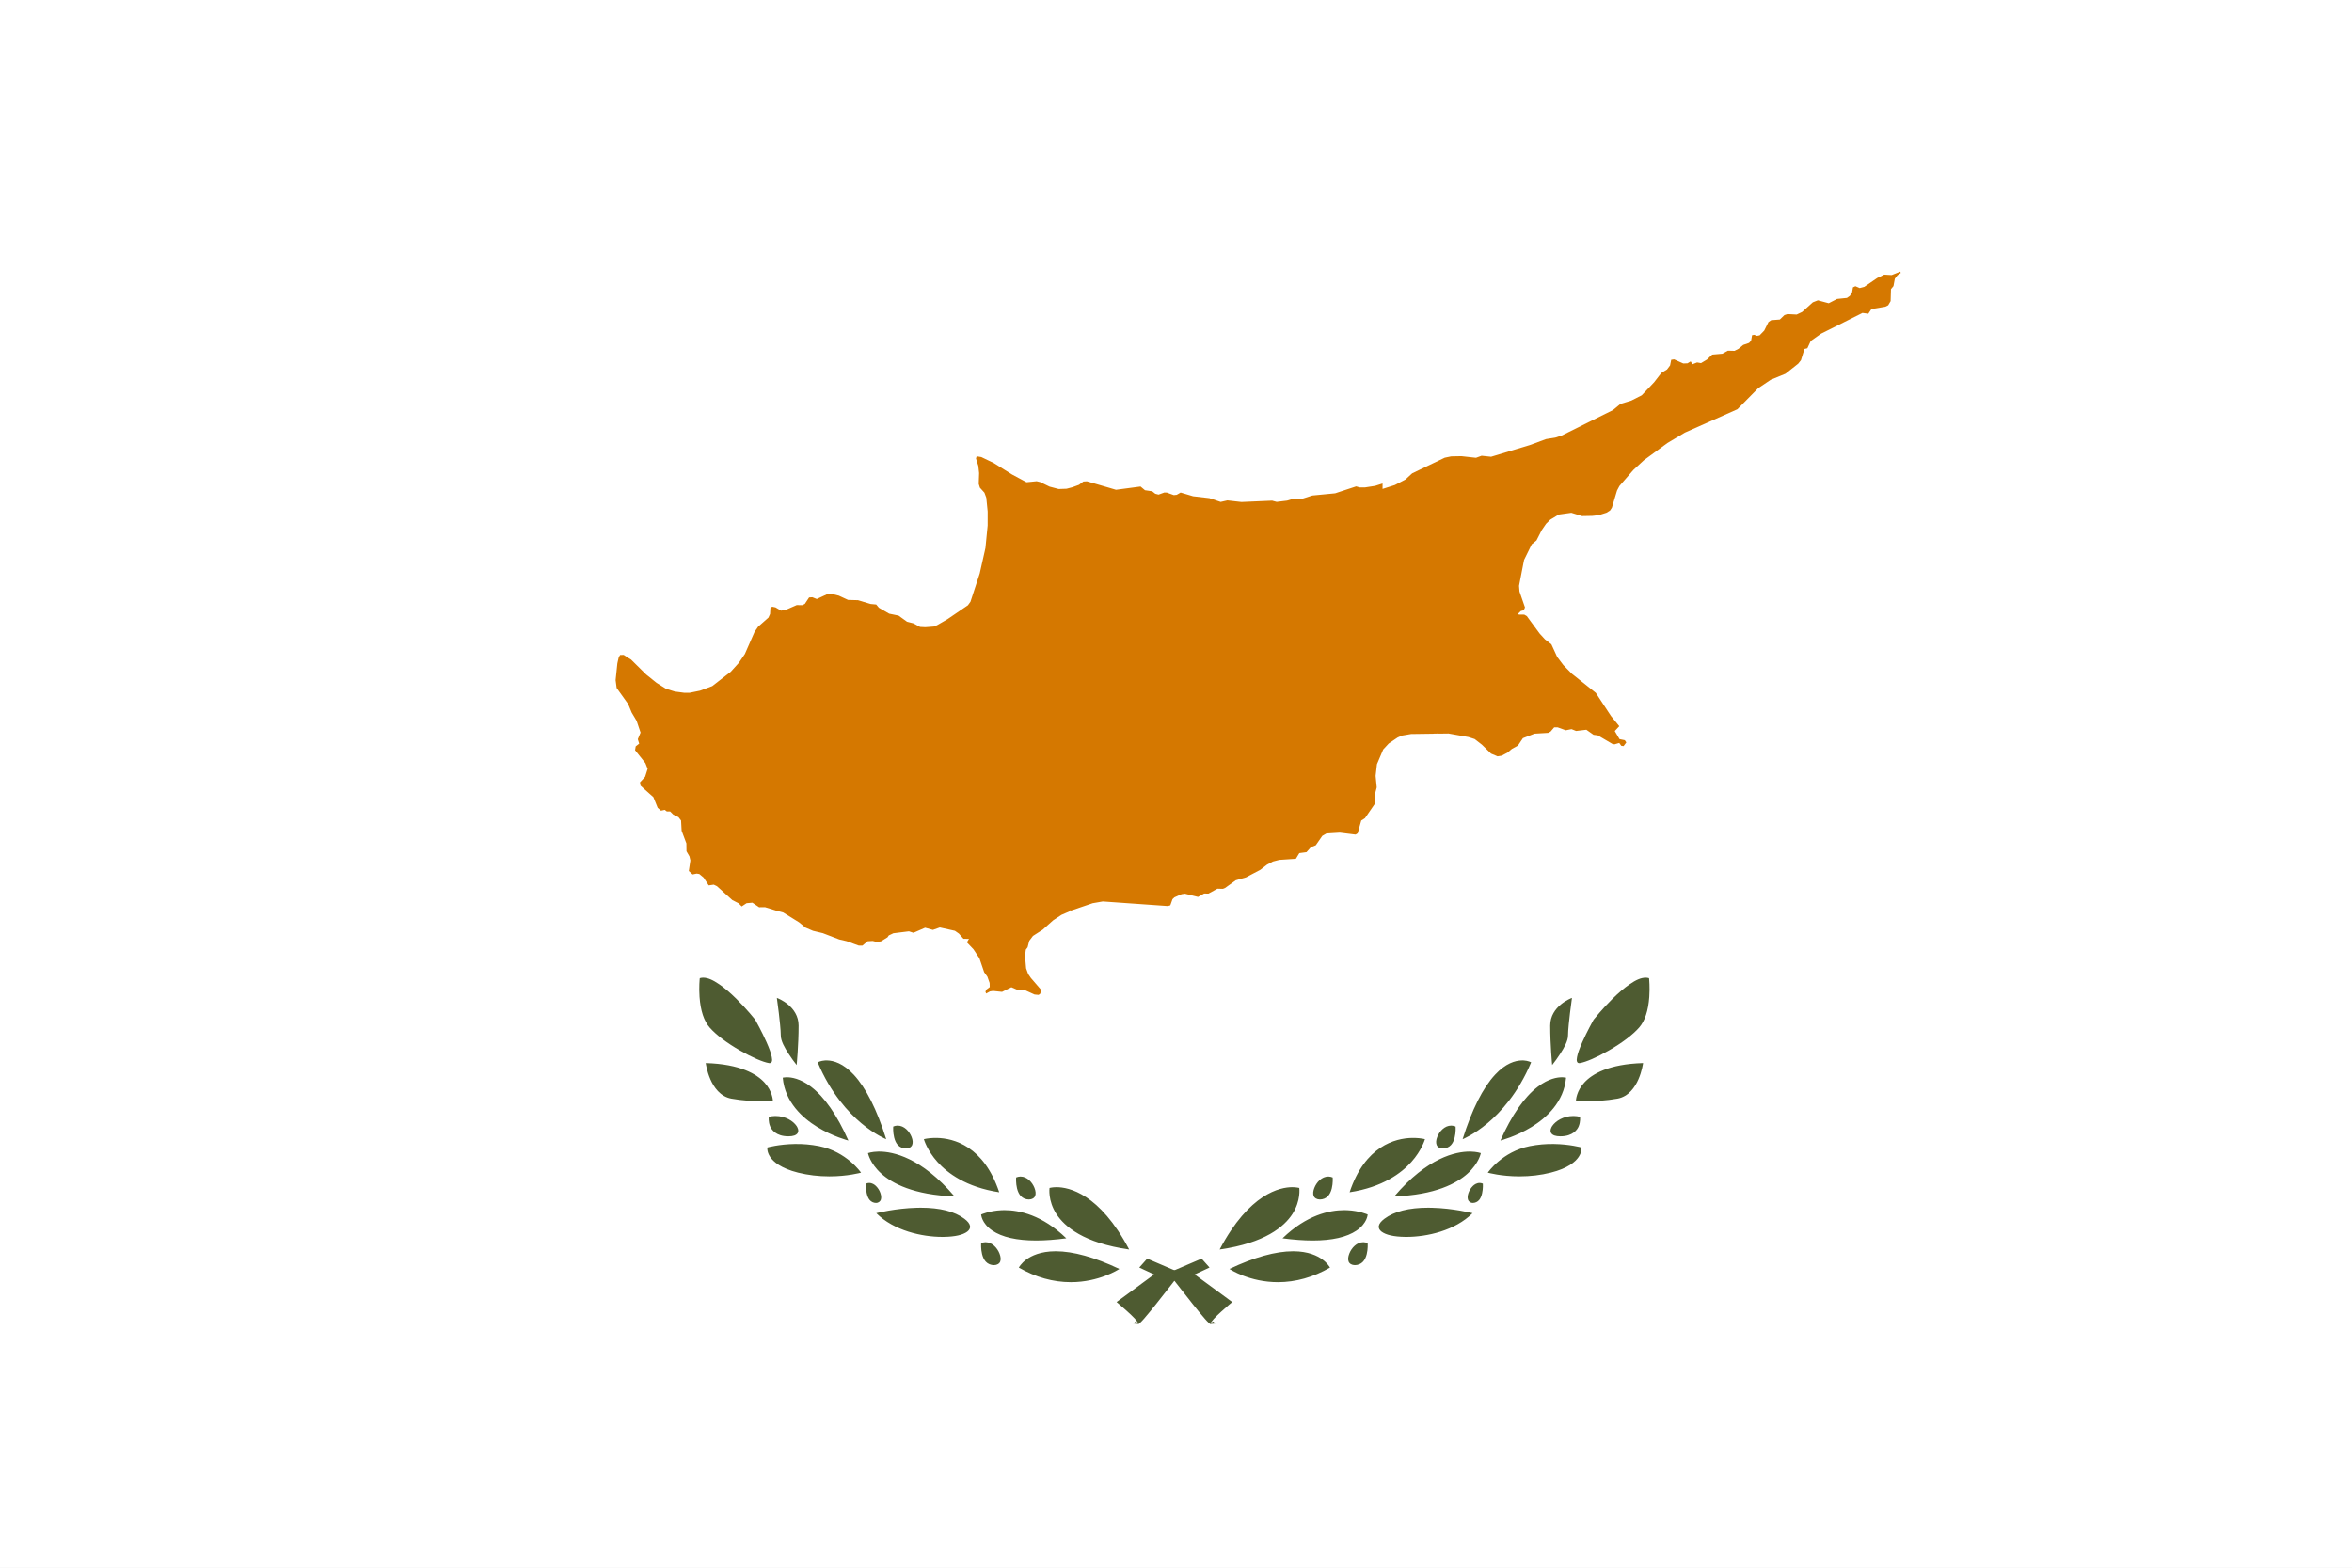
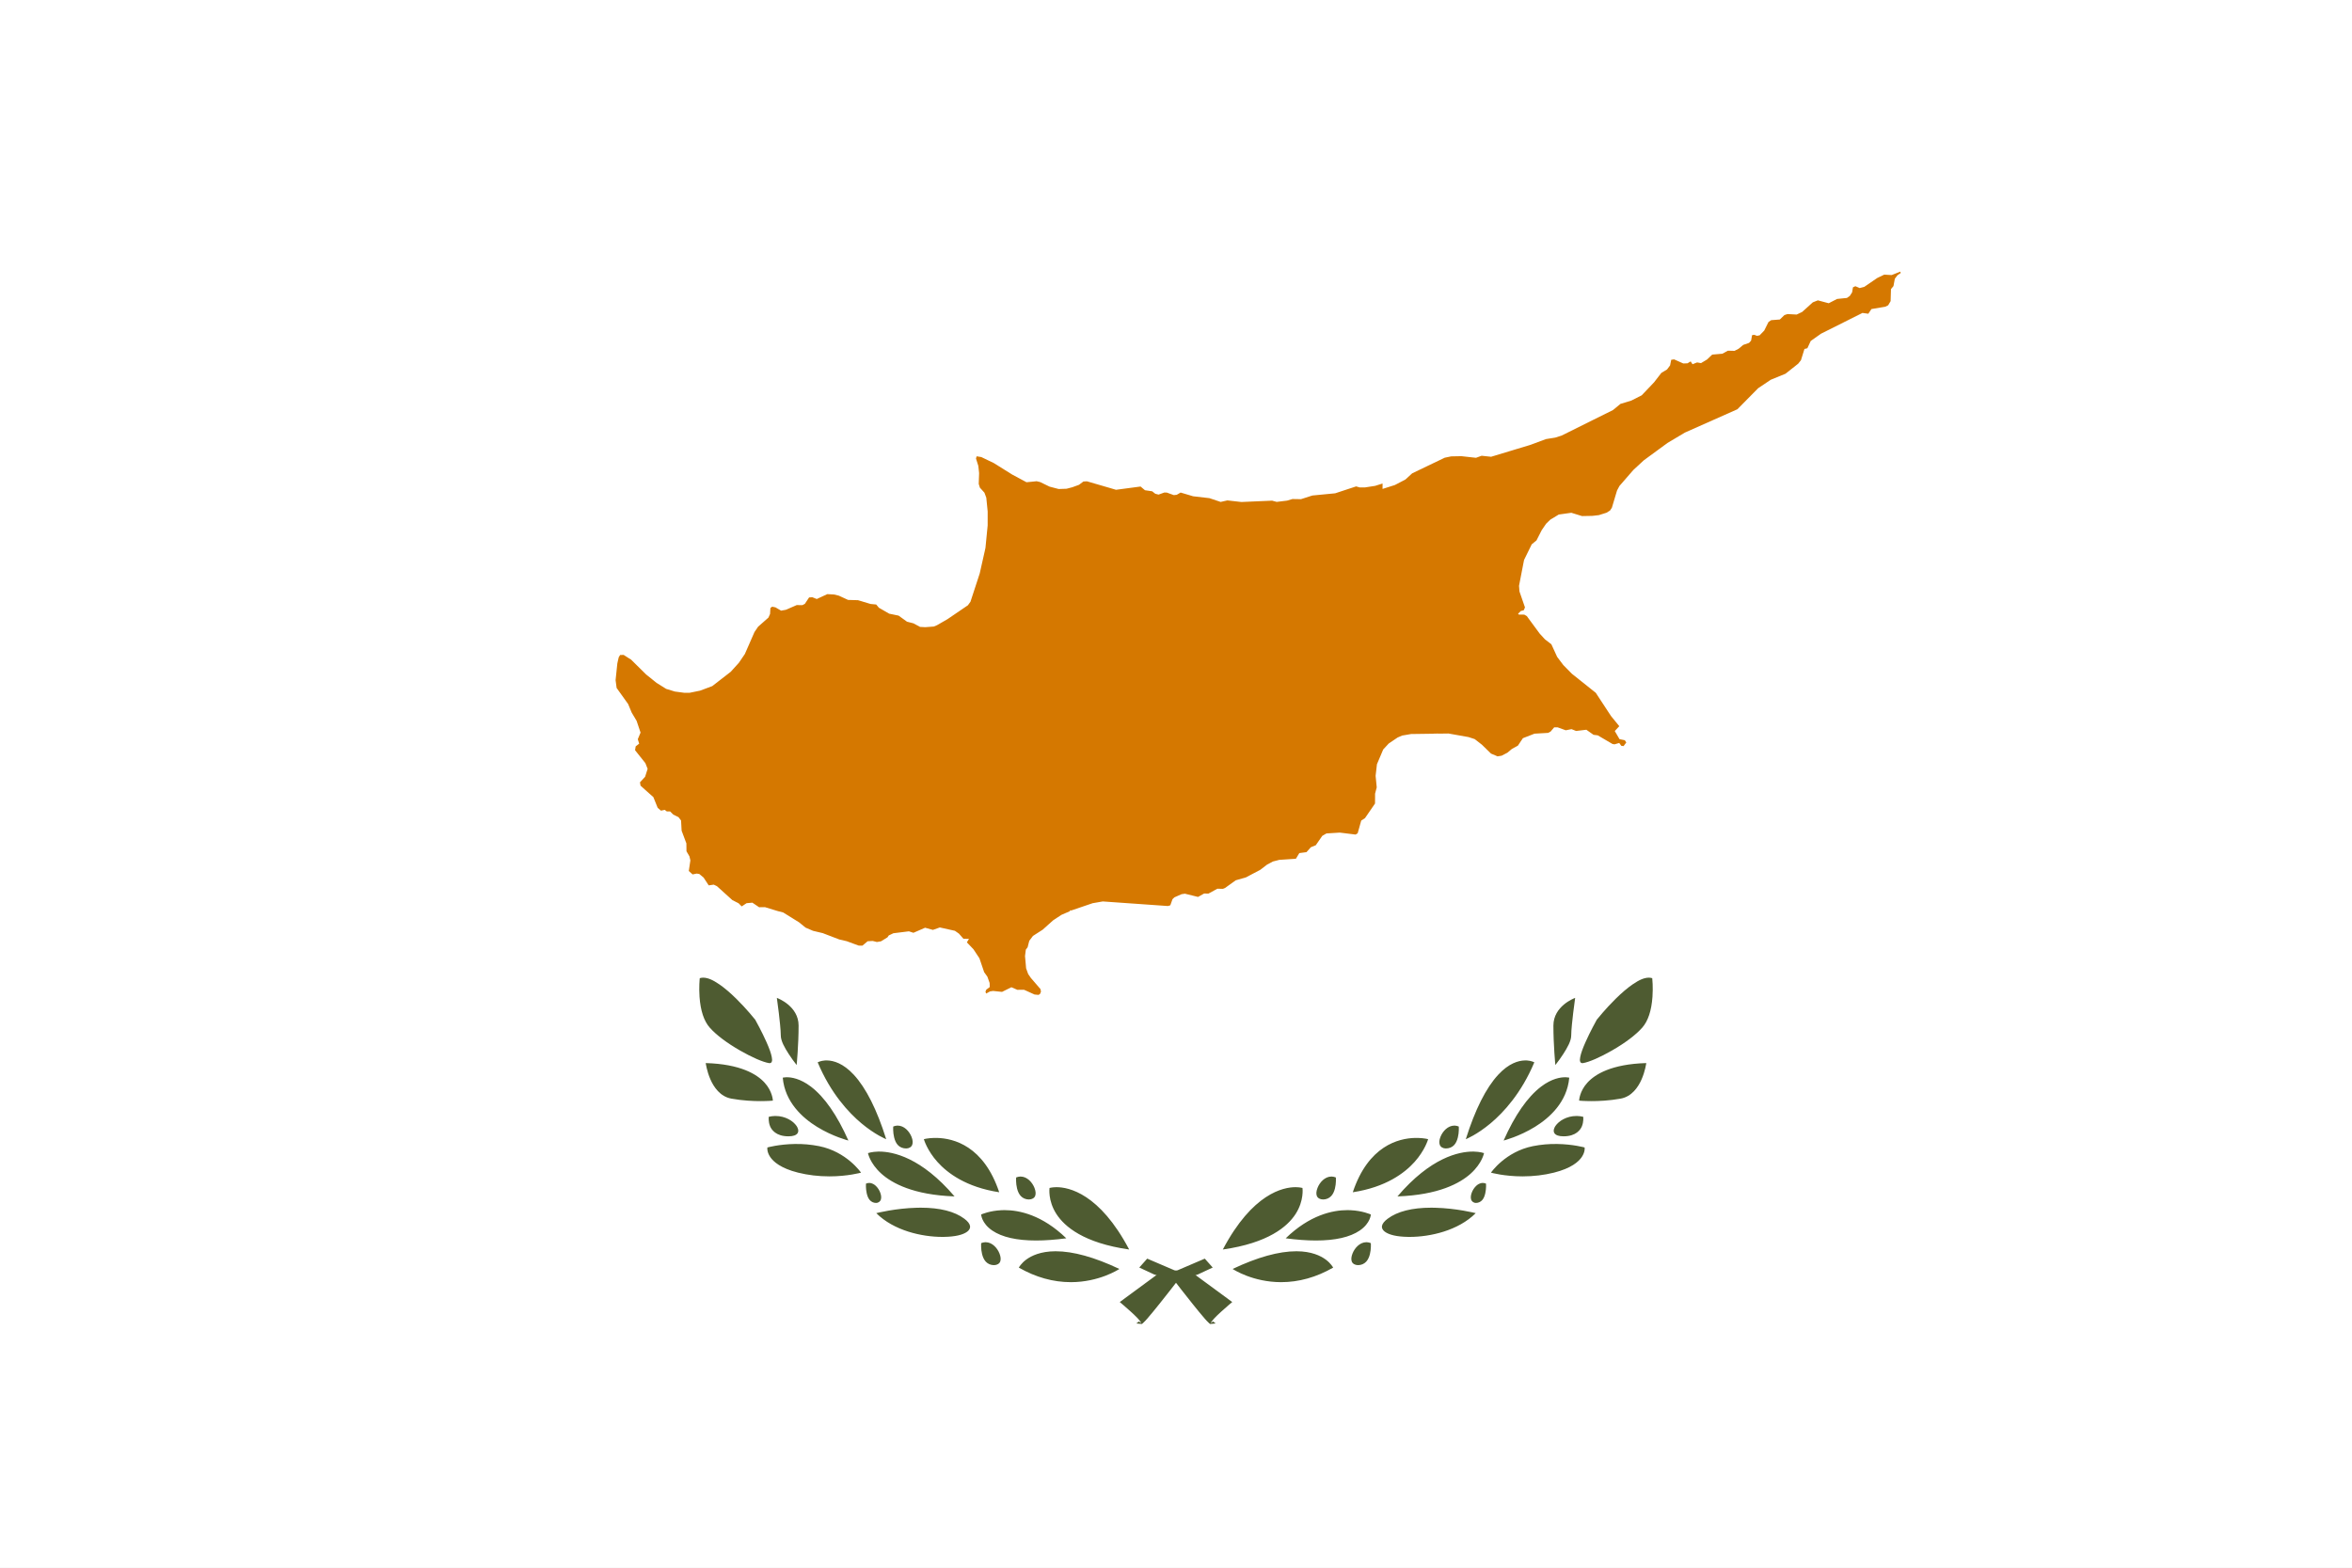
<svg xmlns="http://www.w3.org/2000/svg" xmlns:xlink="http://www.w3.org/1999/xlink" width="900" height="600">
  <path fill="#fff" d="M0 0h900v600H0z" />
-   <path d="M463.102 506.74a1.018 1.018 0 0 1-.347-.244l-.125-.117a21.368 21.368 0 0 1-1.582-1.643c-1.332-1.513-3.12-3.728-4.69-5.685a507.95 507.95 0 0 1-6.174-7.858l-.793-1.032-7.767-2.395-5.671-2.644 3.03-3.406 10.408 4.456 7.767 1.594 14.363 10.564-.011.009c-.03.024-2.09 1.738-4.136 3.599-.913.83-2.064 1.896-2.877 2.783-.375.408-.705.813-.93 1.14a2.554 2.554 0 0 0-.252.47l.892-.554.967.752-1.968.184-.09.02zm-53.34-16.02c-6.777 0-13.471-1.873-19.895-5.566l-.007-.004.003-.008s.84-1.601 2.878-3.096c1.94-1.425 5.442-3.128 11.1-3.15h.117c6.7 0 14.9 2.278 24.373 6.77-.32.213-7.756 5.055-18.566 5.055l.01.01zm-29.37-6.51c-1.253 0-2.38-.473-3.17-1.332-.65-.706-1.114-1.646-1.422-2.878-.504-2.018-.365-4.025-.351-4.217a4.349 4.349 0 0 1 1.562-.354l.112-.002c2.51 0 4.49 2.178 5.338 4.337.48 1.227.574 2.259.274 3.067-.3.81-1.24 1.37-2.34 1.37zm51.68-5.99c-17.36-2.478-24.717-8.754-27.833-13.582-3.323-5.15-2.641-9.912-2.634-9.96l.003-.014.013-.004c.005 0 1.06-.285 2.658-.293 4.618 0 16.43 2.323 27.798 23.842l.007.014-.02-.01zm-35.58-3.44c-7.416 0-13.062-1.28-16.782-3.803-2.138-1.45-3.184-3.043-3.686-4.125-.47-1.014-.577-1.856-.594-2.023.196-.09 3.232-1.438 7.765-1.65.383-.018.769-.03 1.174-.03 5.732 0 14.448 1.87 23.646 10.78l.009.009h-.011c-4.2.55-8.08.84-11.53.84zm-35.91-1.38c-7.82 0-18.563-2.387-25.263-9.086l-.007-.008.02-.005c.07-.018 7.342-1.863 15.523-2.062.488-.012.979-.02 1.475-.02 7.332 0 12.944 1.423 16.682 4.226 1.305.979 2.018 1.89 2.178 2.783.134.746-.26 1.55-1.056 2.15-1.683 1.27-4.692 1.949-8.945 2.017l-.6.02zm-25.34-13a3.206 3.206 0 0 1-2.48-1.166c-.505-.614-.857-1.416-1.107-2.522-.418-1.848-.292-3.656-.291-3.674v-.018a2.994 2.994 0 0 1 1.218-.275h.003c1.157 0 2.039.63 2.589 1.158a6.964 6.964 0 0 1 1.688 2.645c.365 1.03.424 1.892.18 2.635-.2.59-.88 1.21-1.8 1.21zm58.53-1.32c-1.253 0-2.38-.473-3.17-1.332-.65-.706-1.114-1.646-1.422-2.878-.504-2.018-.365-4.025-.351-4.217a4.349 4.349 0 0 1 1.562-.354l.112-.002c2.51 0 4.49 2.178 5.338 4.337.48 1.227.574 2.259.274 3.067-.3.82-1.25 1.37-2.34 1.37zm-28.51-1.18c-15.737-.553-23.904-5.026-27.984-8.682-2.297-2.058-3.574-4.098-4.24-5.447-.628-1.274-.866-2.25-.908-2.438l.02-.01c.004 0 1.49-.531 3.886-.578l.368-.004c5.307 0 16.11 2.229 28.852 17.153v.01zm17.09-1.59c-12.661-1.927-19.834-7.362-23.622-11.584-3.971-4.425-5.16-8.546-5.213-8.738.023-.007 1.57-.41 3.9-.47a17.83 17.83 0 0 1 1.077 0c6.368.14 17.934 3.024 23.855 20.786h.01zm-65-6.08c-4.15 0-8.174-.48-11.962-1.426-6.63-1.658-9.473-4.19-10.691-6.021-.692-1.04-.943-1.952-1.031-2.534a4.268 4.268 0 0 1-.031-1.073l.03-.011c.018-.004 4.4-1.235 10.465-1.328a43.783 43.783 0 0 1 9.289.824c10.536 2.107 16 10.06 16.053 10.14l.005.009-.013.003c-.06.01-5.08 1.42-12.12 1.42zm29.39-10.68c-1.27 0-2.395-.462-3.172-1.303-.64-.691-1.104-1.643-1.42-2.908-.506-2.015-.365-4.002-.351-4.185a4.349 4.349 0 0 1 1.562-.354l.112-.002c2.506 0 4.488 2.179 5.339 4.338.468 1.188.55 2.208.243 3.034-.31.84-1.22 1.38-2.31 1.38zm-22.1-3.03c-.095-.022-5.977-1.535-11.967-5.224-5.544-3.413-12.326-9.45-13.153-18.83v-.005l.014-.004s.516-.125 1.278-.154a8.82 8.82 0 0 1 .334-.006c1.656 0 5.046.466 9.147 3.584 5.22 3.98 10.04 10.92 14.35 20.65zm14.43-.53c-.037-.014-4.23-1.692-9.47-6.083-4.881-4.092-11.745-11.46-16.715-23.33.003-.001 1.142-.608 2.886-.718.1-.007.203-.01.306-.01.15 0 .305.006.463.01 2.41.068 6.083 1.07 10.154 5.463 4.676 5.047 8.85 13.34 12.404 24.65l.01.033-.03-.01zm-37.39-1.09c-4.821 0-6.471-2.614-6.957-3.74-.798-1.848-.556-3.688-.554-3.706l.003-.02c.78-.195 1.605-.303 2.398-.314l.165-.001c3.799 0 6.798 1.929 8.084 3.84.255.38 1.037 1.695.39 2.722-.52.81-1.7 1.22-3.53 1.22zm-10.68-13.47c-2.692 0-6.811-.164-11.141-.951-4.294-.781-6.728-4.432-8.013-7.356-1.4-3.185-1.794-6.223-1.798-6.254h.012c13.282.39 19.555 4.27 22.478 7.457 3.018 3.29 3.197 6.706 3.206 6.922h-.01c-.02 0-1.89.18-4.74.18zm13.83-13.82a53.416 53.416 0 0 1-3.033-4.227c-1.573-2.445-3.028-4.996-3.028-7.084 0-2.016-.474-6.266-.757-8.62-.358-2.984-.72-5.54-.75-5.756l.013.004c.337.123 8.308 3.114 8.308 10.59 0 7.49-.738 15.015-.745 15.09l-.001.01h-.01zm-10.33-.71a1.61 1.61 0 0 1-.25-.02c-2.356-.393-6.496-2.194-11.073-4.818-5.082-2.914-9.21-6.036-11.62-8.791-2.198-2.512-3.503-6.457-3.88-11.726-.267-3.74.053-6.854.087-7.163.412-.137.85-.204 1.315-.204 1.764.029 3.647.823 6.189 2.574 1.98 1.365 4.165 3.22 6.49 5.514 4.012 3.957 7.168 7.932 7.199 7.97l.032.04c.265.476 2.537 4.572 4.307 8.559 1.124 2.532 1.767 4.357 2.024 5.746.147.79.19 1.31-.004 1.78-.081.196-.235.377-.385.449-.14.06-.28.09-.44.09z" id="a" fill="#4e5b31" />
-   <use transform="matrix(-1 0 0 1 898.782 0)" width="900" height="600" xlink:href="#a" />
+   <path id="a" d="M463.102 506.74a1.018 1.018 0 0 1-.347-.244l-.125-.117a21.368 21.368 0 0 1-1.582-1.643c-1.332-1.513-3.12-3.728-4.69-5.685-3.115-3.883-5.69-7.228-6.174-7.858l-.793-1.032-7.767-2.395-5.671-2.644 3.03-3.406 10.408 4.456 7.767 1.594 14.363 10.564-.011.009c-.03.024-2.09 1.738-4.136 3.599-.913.83-2.064 1.896-2.877 2.783-.375.408-.705.813-.93 1.14a2.554 2.554 0 0 0-.252.47l.892-.554.967.752-1.968.184-.09.02zm-53.34-16.02c-6.777 0-13.471-1.873-19.895-5.566l-.007-.004.003-.008s.84-1.601 2.878-3.096c1.94-1.425 5.442-3.128 11.1-3.15h.117c6.7 0 14.9 2.278 24.373 6.77-.32.213-7.756 5.055-18.566 5.055l.01.01zm-29.37-6.51c-1.253 0-2.38-.473-3.17-1.332-.65-.706-1.114-1.646-1.422-2.878-.504-2.018-.365-4.025-.351-4.217a4.349 4.349 0 0 1 1.562-.354l.112-.002c2.51 0 4.49 2.178 5.338 4.337.48 1.227.574 2.259.274 3.067-.3.81-1.24 1.37-2.34 1.37zm51.68-5.99c-17.36-2.478-24.717-8.754-27.833-13.582-3.323-5.15-2.641-9.912-2.634-9.96l.003-.014.013-.004c.005 0 1.06-.285 2.658-.293 4.618 0 16.43 2.323 27.798 23.842l.007.014-.02-.01zm-35.58-3.44c-7.416 0-13.062-1.28-16.782-3.803-2.138-1.45-3.184-3.043-3.686-4.125-.47-1.014-.577-1.856-.594-2.023.196-.09 3.232-1.438 7.765-1.65.383-.018.769-.03 1.174-.03 5.732 0 14.448 1.87 23.646 10.78l.009.009h-.011c-4.2.55-8.08.84-11.53.84zm-35.91-1.38c-7.82 0-18.563-2.387-25.263-9.086l-.007-.008.02-.005c.07-.018 7.342-1.863 15.523-2.062.488-.012.979-.02 1.475-.02 7.332 0 12.944 1.423 16.682 4.226 1.305.979 2.018 1.89 2.178 2.783.134.746-.26 1.55-1.056 2.15-1.683 1.27-4.692 1.949-8.945 2.017l-.6.02zm-25.34-13a3.206 3.206 0 0 1-2.48-1.166c-.505-.614-.857-1.416-1.107-2.522-.418-1.848-.292-3.656-.291-3.674v-.018a2.994 2.994 0 0 1 1.218-.275h.003c1.157 0 2.039.63 2.589 1.158a6.964 6.964 0 0 1 1.688 2.645c.365 1.03.424 1.892.18 2.635-.2.59-.88 1.21-1.8 1.21zm58.53-1.32c-1.253 0-2.38-.473-3.17-1.332-.65-.706-1.114-1.646-1.422-2.878-.504-2.018-.365-4.025-.351-4.217a4.349 4.349 0 0 1 1.562-.354l.112-.002c2.51 0 4.49 2.178 5.338 4.337.48 1.227.574 2.259.274 3.067-.3.82-1.25 1.37-2.34 1.37zm-28.51-1.18c-15.737-.553-23.904-5.026-27.984-8.682-2.297-2.058-3.574-4.098-4.24-5.447-.628-1.274-.866-2.25-.908-2.438l.02-.01c.004 0 1.49-.531 3.886-.578l.368-.004c5.307 0 16.11 2.229 28.852 17.153v.01zm17.09-1.59c-12.661-1.927-19.834-7.362-23.622-11.584-3.971-4.425-5.16-8.546-5.213-8.738.023-.007 1.57-.41 3.9-.47a17.83 17.83 0 0 1 1.077 0c6.368.14 17.934 3.024 23.855 20.786h.01zm-65-6.08c-4.15 0-8.174-.48-11.962-1.426-6.63-1.658-9.473-4.19-10.691-6.021-.692-1.04-.943-1.952-1.031-2.534a4.268 4.268 0 0 1-.031-1.073l.03-.011c.018-.004 4.4-1.235 10.465-1.328a43.783 43.783 0 0 1 9.289.824c10.536 2.107 16 10.06 16.053 10.14l.005.009-.013.003c-.06.01-5.08 1.42-12.12 1.42zm29.39-10.68c-1.27 0-2.395-.462-3.172-1.303-.64-.691-1.104-1.643-1.42-2.908-.506-2.015-.365-4.002-.351-4.185a4.349 4.349 0 0 1 1.562-.354l.112-.002c2.506 0 4.488 2.179 5.339 4.338.468 1.188.55 2.208.243 3.034-.31.84-1.22 1.38-2.31 1.38zm-22.1-3.03c-.095-.022-5.977-1.535-11.967-5.224-5.544-3.413-12.326-9.45-13.153-18.83v-.005l.014-.004s.516-.125 1.278-.154a8.82 8.82 0 0 1 .334-.006c1.656 0 5.046.466 9.147 3.584 5.22 3.98 10.04 10.92 14.35 20.65zm14.43-.53c-.037-.014-4.23-1.692-9.47-6.083-4.881-4.092-11.745-11.46-16.715-23.33.003-.001 1.142-.608 2.886-.718.1-.007.203-.01.306-.01.15 0 .305.006.463.01 2.41.068 6.083 1.07 10.154 5.463 4.676 5.047 8.85 13.34 12.404 24.65l.01.033-.03-.01zm-37.39-1.09c-4.821 0-6.471-2.614-6.957-3.74-.798-1.848-.556-3.688-.554-3.706l.003-.02c.78-.195 1.605-.303 2.398-.314l.165-.001c3.799 0 6.798 1.929 8.084 3.84.255.38 1.037 1.695.39 2.722-.52.81-1.7 1.22-3.53 1.22zm-10.68-13.47c-2.692 0-6.811-.164-11.141-.951-4.294-.781-6.728-4.432-8.013-7.356-1.4-3.185-1.794-6.223-1.798-6.254h.012c13.282.39 19.555 4.27 22.478 7.457 3.018 3.29 3.197 6.706 3.206 6.922h-.01c-.02 0-1.89.18-4.74.18zm13.83-13.82a53.416 53.416 0 0 1-3.033-4.227c-1.573-2.445-3.028-4.996-3.028-7.084 0-2.016-.474-6.266-.757-8.62-.358-2.984-.72-5.54-.75-5.756l.013.004c.337.123 8.308 3.114 8.308 10.59 0 7.49-.738 15.015-.745 15.09l-.001.01h-.01zm-10.33-.71c-.084 0-.167-.007-.25-.02-2.356-.393-6.496-2.194-11.073-4.818-5.082-2.914-9.21-6.036-11.62-8.791-2.198-2.512-3.503-6.457-3.88-11.726-.267-3.74.053-6.854.087-7.163.412-.137.85-.204 1.315-.204 1.764.029 3.647.823 6.189 2.574 1.98 1.365 4.165 3.22 6.49 5.514 4.012 3.957 7.168 7.932 7.199 7.97l.032.04c.265.476 2.537 4.572 4.307 8.559 1.124 2.532 1.767 4.357 2.024 5.746.147.79.19 1.31-.004 1.78-.081.196-.235.377-.385.449-.14.06-.28.09-.44.09z" fill="#4e5b31" />
+   <use xlink:href="#a" transform="matrix(-1 0 0 1 900 0)" />
  <path d="M727.132 103.967l-2.355.938-.923.368-2.854-.157-2.673 1.283-4.74 3.239-.21.15-1.766.46-1.641-.707-.932.424-.321 1.92-.887 1.379-1.092.767-3.783.387-3.19 1.645-4.15-1.111-1.928.755-4.1 3.692-2.094.992-.732-.042-2.778-.143-1.173.384-1.752 1.693-3.315.258-1.033.715-1.618 3.26-1.753 1.808-1.003.212-1.087-.398-.817.144-.37 2.086-.793.874-2.22.764-1.772 1.477-1.556.799-2.084-.052h-.48l-2.075 1.146-3.905.342-1.624 1.549-.358.33-.758.459-1.24.74-.304.184-1.495-.267-1.75.693-.708-1.09-1.211.728-1.604.069-1.998-.89-1.522-.677-1.113.16-.387 1.94-.04.207-1.17 1.557-2.183 1.323-.297.387-2.485 3.208-4.722 4.966-3.993 2.028-4.14 1.259-2.896 2.38-7.6 3.767-11.993 5.967-2.453.786-3.52.562-6.278 2.312-5.54 1.67-.307.095-1.096.332-7.81 2.363-3.635-.384-2.153.782-5.605-.622-3.897.077-2.467.513-4.637 2.224-7.827 3.762-2.586 2.366-4.027 2.1-4.715 1.494.01-1.981-.027-.084-1.636.517-1.181.373-3.825.59h-2.128l-1.321-.384-.204.069-7.818 2.576-8.72.842-4.362 1.399-3.26-.052-2.038.607-3.995.488-1.428-.381-.322-.088-11.75.51-5.372-.607-2.564.583-4.296-1.445-6.27-.727-1.464-.44-3.295-.977-1.491.859-1.116.119-2.667-.967-.96-.025-2.202.796-1.267-.325-1.177-.938-2.761-.411-1.682-1.414-9.402 1.246-2.551-.75-8.554-2.492-1.361.069-1.696 1.27-2.548.93-2.212.575-3.012.105-3.497-.918-3.606-1.748-1.333-.317-2.974.3-.91.083-5.466-2.932-7.042-4.404-4.778-2.296-1.794-.291-.241.853.89 2.805.303 2.774-.091 2.563-.05 1.587.447 1.425 1.725 1.912.719 1.92.526 5.284-.006 5.362-.84 8.55-.282 1.303-1.001 4.43-.914 4.069-3.546 10.833-.974 1.343-2.391 1.63-5.42 3.689-3.99 2.3-1.262.524-3.24.245-2.017-.105-2.513-1.361-2.467-.635-3.232-2.324-3.595-.744-3.941-2.278-1.026-1.233-2.146-.202-2.976-.893.002-.005-1.093-.327-.755-.22v-.001l-3.796-.104-3.54-1.634-1.864-.45-2.547-.13-2.666 1.24-.001-.004-1.351.629-1.707-.678-1.235.077-1.4 2.115-.208.328-.964.51-1.2-.017-.94-.025-1.015.444-1.368.593v.003l-1.208.527-.59.255-.01-.01-.363.073-.645.112-.8.153-1.41-.824-.75-.442-1.257-.256-.677.489-.133 2.3-.618 1.379-1.961 1.734-1.993 1.755-1.39 2.047-3.675 8.39-2.303 3.385-.715.789-2.408 2.656-2.136 1.657-4.922 3.815-4.66 1.74-4.012.82-1.951.009-3.696-.492-3.323-1.02-3.65-2.282-4.003-3.217-5.794-5.724-.82-.493-.171-.114-1.825-1.167-1.354.035-.53.874-.29 1.263-.245 1.12-.664 6.367.049.369.349 2.622 4.4 6.15 1.359 3.267.223.373.908 1.525.69 1.163.07.118 1.504 4.488-1.057 2.534.534 1.697-1.336 1.037-.245 1.465 3.95 4.953.863 2.185-.963 3.029-1.536 1.67-.43.458.217 1.28 1.818 1.635 3.089 2.75 1.647 4.086 1.253 1.096 1.456-.31.81.618 1.228-.021 1.208 1.208.782.379 1.236.616.977 1.272.216 3.91 1.822 4.86.028 2.636.01.374 1.134 1.948.356 1.538-.604 4.069 1.445 1.306 1.567-.32 1.012.16 1.626 1.354 1.969 3 1.926-.281 1.222.589 5.902 5.334 1.339.676.074.042.963.483 1.197 1.208 1.856-1.232.206-.021 2.018-.178.886.597 1.704 1.149 2.234-.03 4.844 1.486 2.119.543 4.26 2.648 1.812 1.12 1.072.87 1.424 1.162 2.845 1.224 2.44.584 1.322.314.995.384.025-.062.014.004-.024.063 5.284 2.023 2.862.668 2.648.975 1.927.703 1.414.023 2-1.682 1.937-.112 1.609.4 1.57-.262 2.485-1.531.485-.72 1.762-.838 5.944-.738 1.737.564 4.46-1.94 2.988.83 2.645-.937 5.779 1.284 1.536 1.08 1.717 1.966.21.009 1.912.037-.8 1.33 2.524 2.648 2.279 3.445.154.455 1.657 4.864 1.232 1.723.862 2.405.042 1.568-1.34 1.022-.22.583-.076.216.272.655.506-.276.963-.533 1.166-.181 2.066.22 1.364.143 2.154-1.07 1.427-.71 2.293.988 2.52-.028 1.058.47 2.995 1.359 1.529.144.565-.371.36-.856-.185-.996-1.145-1.323-2.531-2.938-1.036-1.51-.79-2.186-.244-2.794-.174-1.885.314-2.477.68-.884.5-1.968h.009l.129-.515 1.406-1.866 3.724-2.393 4-3.582 3.162-2.085 3.26-1.412.087-.396.363.146 8.292-2.82.137-.015 3.692-.643 24.92 1.755.924-.28.004-.005.83-2.33.447-.432.297-.282 2.74-1.206 1.28-.183 3.557.878 1.456.359 2.332-1.307 1.654.028 3.417-1.866 2.11.053.804-.321 4.112-2.955 3.96-1.135 1.03-.548.364-.2 4.06-2.143 2.579-1.981 2.226-1.183 2.438-.63 6.38-.448 1.283-2.138 2.744-.366 1.657-1.87 1.896-.771 1.359-1.958 1.139-1.641 1.59-.921 5.1-.32 6.046.749.799-.485 1.366-4.875 1.43-.915 3.85-5.612.014-2.045.004-1.708.633-2.432-.43-4.391.51-4.446 2.394-5.65 2.109-2.28 3.4-2.3 1.73-.753 2.449-.412v-.006l.36-.061.624-.107 8.433-.116c.117-.087 3.067-.042 3.067-.042l2.812-.038 7.114 1.266.506.088 2.405.779 2.774 2.157 2.936 2.868.55.535 1.903.8.575.252 1.57-.251 2.238-1.165 1.688-1.427 2.3-1.257.057-.08 1.295-1.948.039-.04.028.007.003-.011-.022-.005.51-.775 4.448-1.733 5.23-.304.588-.318.327-.175 1.382-1.623 1.295-.011 3.135 1.134 2.204-.437 1.75.699 1.36-.161 2.565-.304 2.754 1.938 1.605.205 5.658 3.31.294.048.152.028.324.053.67-.2.999-.288.132-.04.126.175.643.907.882.126 1.044-1.393-.415-.632-.157-.23-2.021-.411-1.815-3.103 1.728-1.861-2.711-3.326-.45-.551-.153-.234-.937-1.423-4.746-7.235-6.182-4.935-.002.004-2.165-1.732-.014-.01-.758-.596-3.302-3.358-2.358-3.13-.31-.674-.486-1.062-1.413-3.078-2.462-1.896-2.006-2.191-.098-.13-4.14-5.625-.68-.943-.978-.565-2.066-.014-.195-.196-.116-.121.07-.074.99-.985 1.106-.278.476-1.09-2.108-6.103-.014-.213-.157-1.95 1.718-8.855.22-1.08 2.928-5.957 1.814-1.486 1.98-3.892 1.696-2.488 1.625-1.582.284-.168 2.934-1.776 2.465-.347 2.348-.331 4.099 1.264 3.9-.076.762-.081 1.77-.203 2.91-.917 1.375-.848.713-1.093 1.487-4.987.478-1.587.917-1.724 5.306-6.108 4.01-3.71 9.02-6.613 4.415-2.64 2.254-1.346 20.126-8.946 5.23-5.302 2.725-2.757 4.82-3.235 5.642-2.311 4.854-3.842 1.06-1.334 1.336-4.303 1.113-.27 1.005-2.173.286-.618 3.96-2.792.449-.223 15.388-7.71 2.236.307 1.197-1.793 4.477-.751.824-.14 1.104-.551.939-1.6v-.315l.129-4.273.956-1.155.52-2.816.492-.65.513-.676 1.268-.891-.22-.531z" fill="#d57800" />
</svg>
